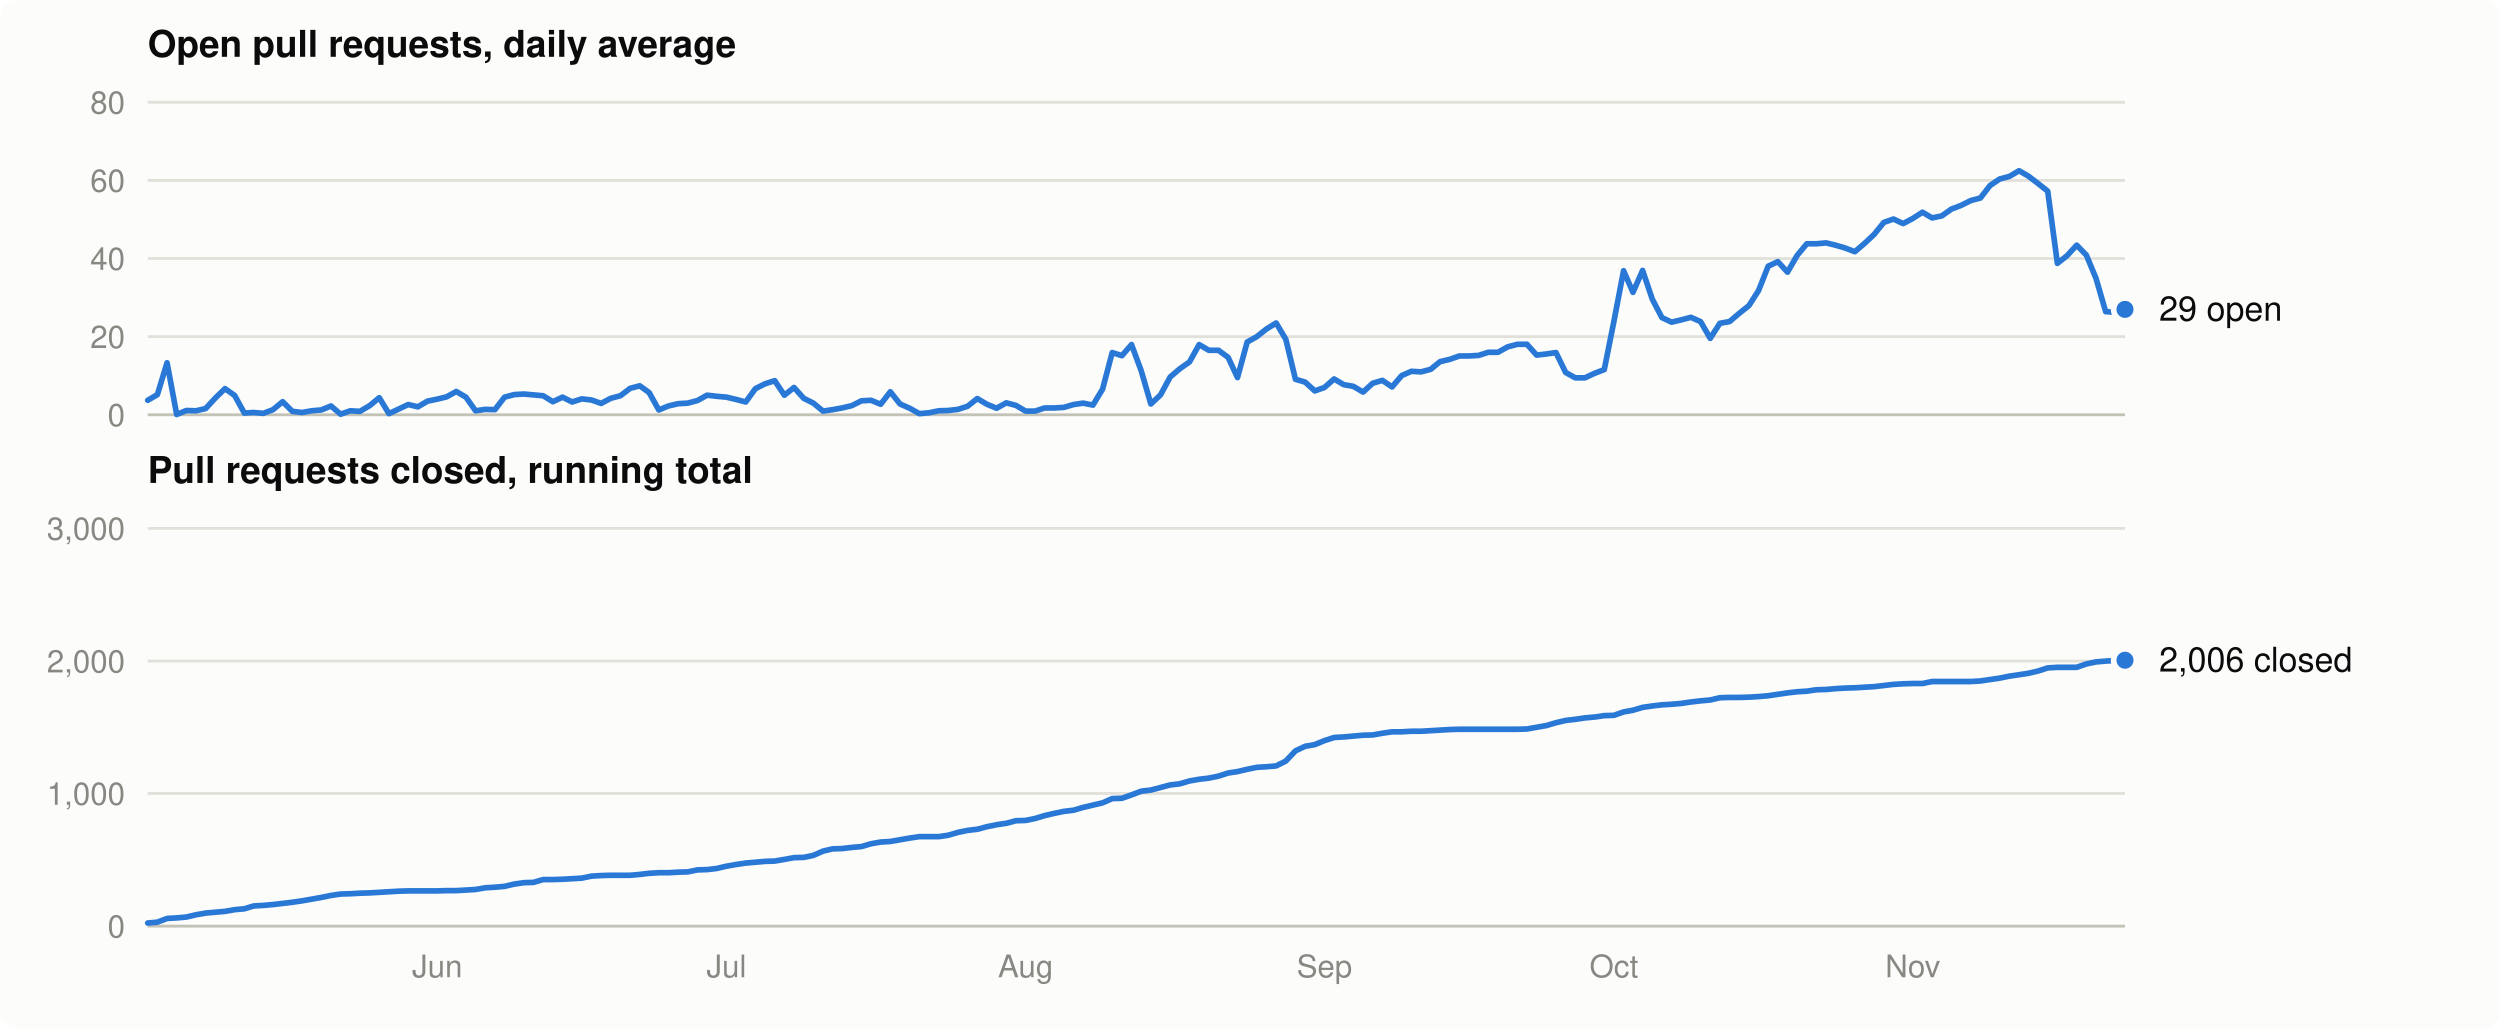
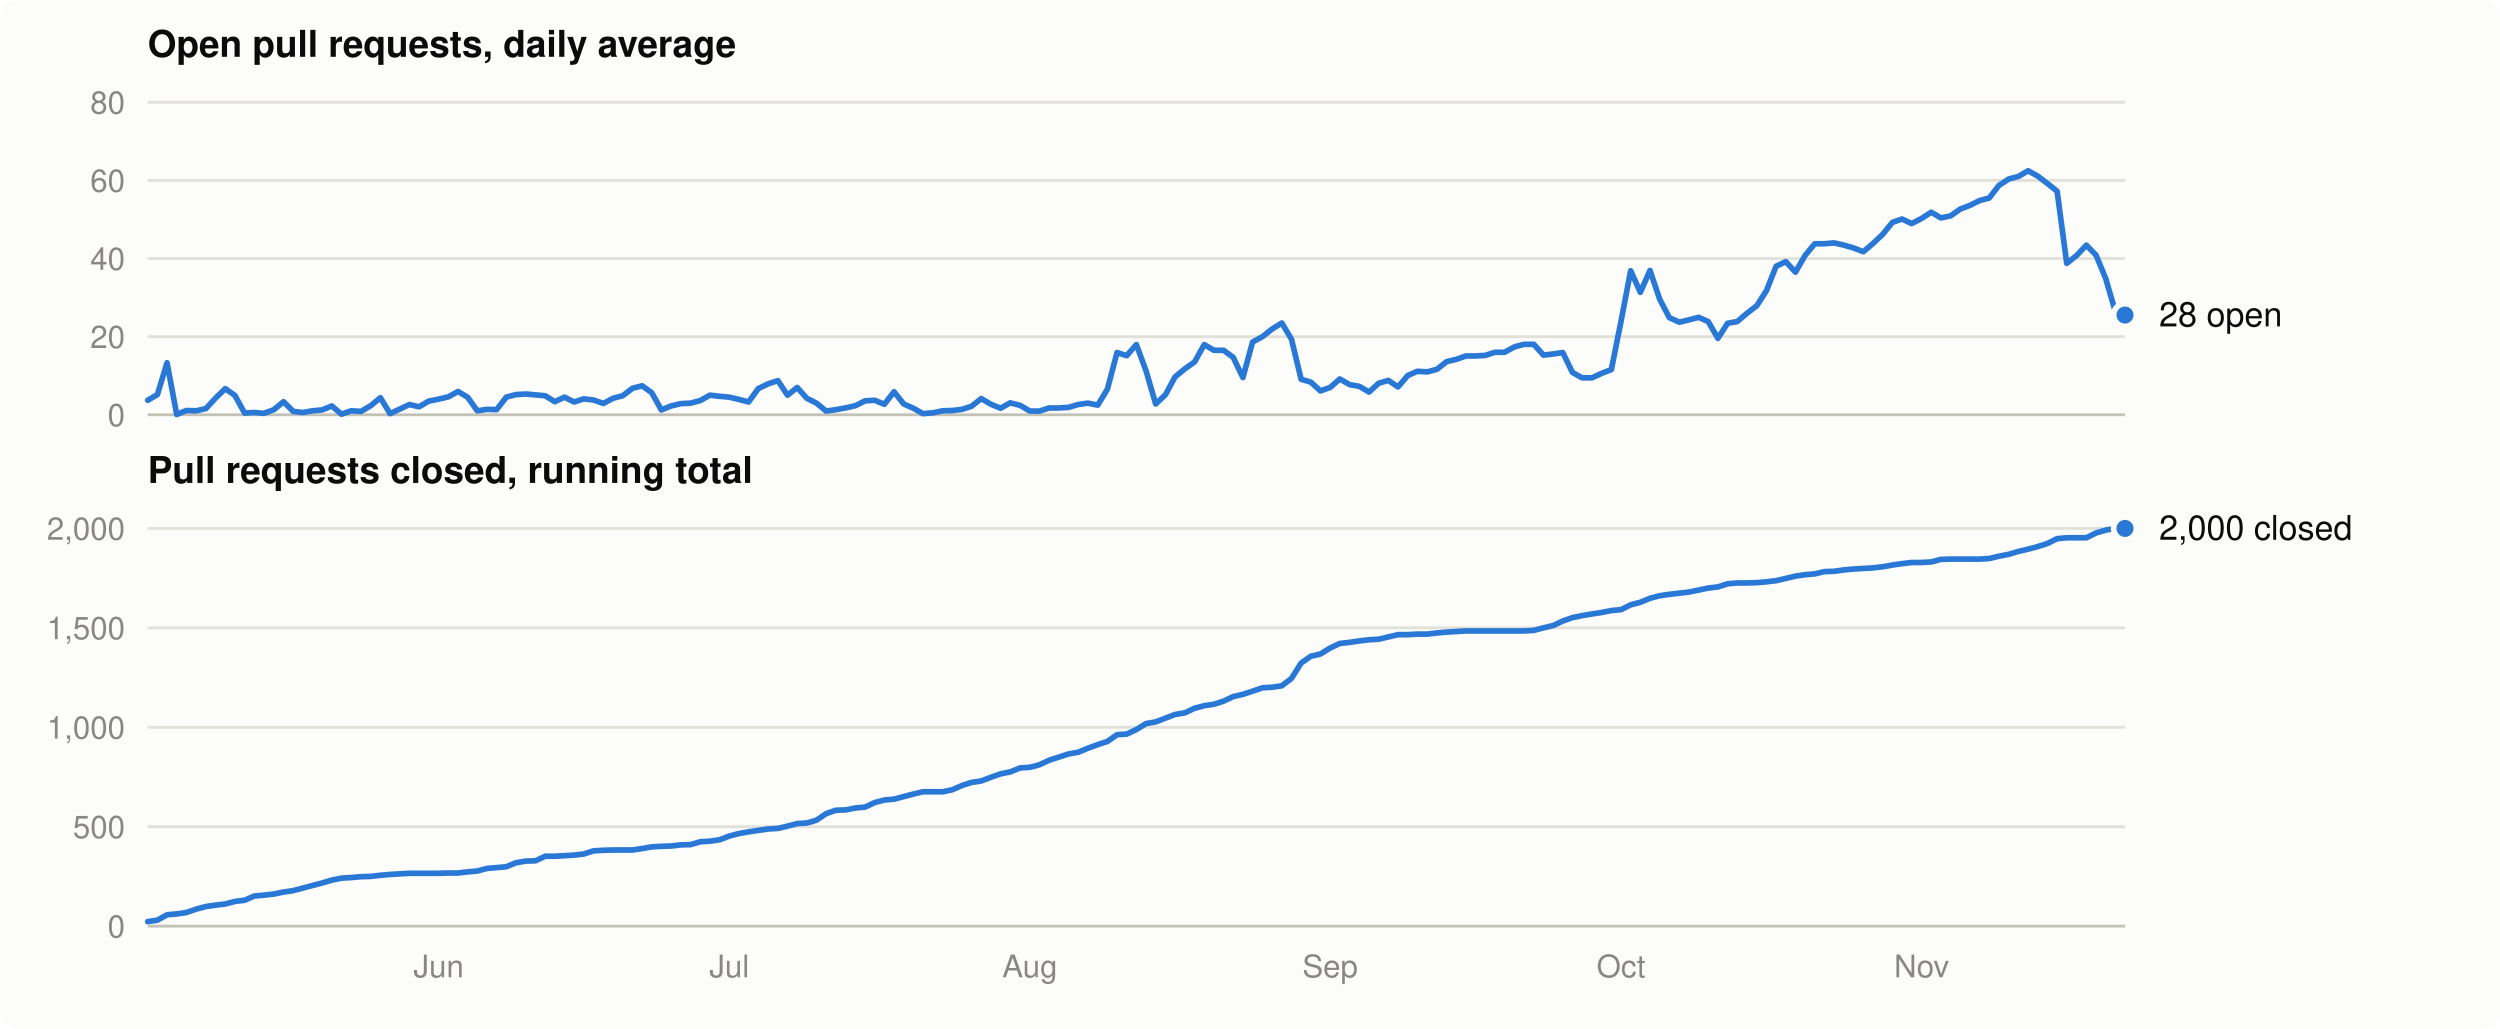
<svg xmlns="http://www.w3.org/2000/svg" width="880" height="362" viewBox="0 0 880 362" role="img" aria-labelledby="t d" font-family="-apple-system, BlinkMacSystemFont, 'Segoe UI', Helvetica, Arial, sans-serif">
  <rect width="100%" height="100%" rx="6" fill="#fcfcfb" />
  <text x="52.0" y="20.0" fill="#0b0b0b" font-size="13" font-weight="600" text-anchor="start">Open pull requests, daily average</text>
  <line x1="52" y1="146.0" x2="748" y2="146.0" stroke="#c3c2b7" stroke-width="1" />
  <text x="44.0" y="150.0" fill="#898781" font-size="11" font-weight="400" text-anchor="end">0</text>
  <line x1="52" y1="118.5" x2="748" y2="118.5" stroke="#e1e0d9" stroke-width="1" />
  <text x="44.0" y="122.5" fill="#898781" font-size="11" font-weight="400" text-anchor="end">20</text>
  <line x1="52" y1="91.0" x2="748" y2="91.0" stroke="#e1e0d9" stroke-width="1" />
  <text x="44.0" y="95.0" fill="#898781" font-size="11" font-weight="400" text-anchor="end">40</text>
  <line x1="52" y1="63.5" x2="748" y2="63.5" stroke="#e1e0d9" stroke-width="1" />
  <text x="44.0" y="67.5" fill="#898781" font-size="11" font-weight="400" text-anchor="end">60</text>
  <line x1="52" y1="36.0" x2="748" y2="36.0" stroke="#e1e0d9" stroke-width="1" />
  <text x="44.0" y="40.0" fill="#898781" font-size="11" font-weight="400" text-anchor="end">80</text>
-   <path d="M52.0,140.9 L55.4,138.9 L58.8,127.7 L62.2,145.9 L65.6,144.5 L69.0,144.6 L72.4,143.8 L75.8,140.1 L79.2,136.8 L82.6,139.2 L86.0,145.4 L89.3,145.2 L92.7,145.5 L96.1,144.2 L99.5,141.4 L102.9,144.8 L106.3,145.2 L109.7,144.6 L113.1,144.3 L116.5,142.9 L119.9,145.8 L123.3,144.6 L126.7,144.8 L130.1,142.8 L133.5,140.0 L136.9,145.6 L140.3,144.0 L143.7,142.4 L147.1,143.2 L150.5,141.2 L153.9,140.5 L157.2,139.7 L160.6,137.8 L164.0,139.8 L167.4,144.6 L170.8,144.1 L174.2,144.2 L177.6,139.8 L181.0,138.9 L184.4,138.7 L187.8,139.0 L191.2,139.3 L194.6,141.4 L198.0,139.8 L201.4,141.5 L204.8,140.4 L208.2,140.8 L211.6,142.0 L215.0,140.2 L218.4,139.3 L221.8,136.7 L225.2,135.8 L228.5,138.2 L231.9,144.3 L235.3,142.9 L238.7,142.1 L242.1,141.9 L245.5,141.0 L248.9,139.1 L252.3,139.5 L255.7,139.8 L259.1,140.6 L262.5,141.5 L265.9,136.8 L269.3,135.1 L272.7,134.0 L276.1,139.1 L279.5,136.4 L282.9,140.2 L286.3,141.9 L289.7,144.7 L293.1,144.2 L296.4,143.6 L299.8,142.8 L303.2,141.1 L306.6,140.9 L310.0,142.3 L313.4,137.9 L316.8,142.2 L320.2,143.7 L323.6,145.6 L327.0,145.3 L330.4,144.6 L333.8,144.5 L337.2,144.1 L340.6,143.0 L344.0,140.3 L347.4,142.3 L350.8,143.7 L354.2,141.8 L357.6,142.7 L361.0,144.7 L364.4,144.7 L367.7,143.6 L371.1,143.6 L374.5,143.4 L377.9,142.4 L381.3,141.9 L384.7,142.6 L388.1,137.0 L391.5,124.1 L394.9,125.2 L398.3,121.3 L401.7,130.5 L405.1,142.2 L408.5,139.0 L411.9,132.7 L415.3,129.8 L418.7,127.4 L422.1,121.3 L425.5,123.3 L428.9,123.3 L432.3,125.8 L435.6,132.9 L439.0,120.4 L442.4,118.5 L445.8,115.8 L449.2,113.7 L452.6,119.4 L456.0,133.5 L459.4,134.5 L462.8,137.6 L466.2,136.4 L469.6,133.4 L473.0,135.4 L476.4,136.0 L479.8,138.0 L483.2,134.9 L486.6,133.9 L490.0,136.2 L493.4,132.2 L496.8,130.7 L500.2,130.9 L503.6,130.0 L506.9,127.3 L510.3,126.5 L513.7,125.3 L517.1,125.3 L520.5,125.1 L523.9,124.0 L527.3,124.0 L530.7,122.1 L534.1,121.2 L537.5,121.2 L540.9,125.0 L544.3,124.6 L547.7,124.1 L551.1,131.1 L554.5,133.0 L557.9,133.0 L561.3,131.4 L564.7,130.1 L568.1,113.1 L571.5,95.3 L574.8,102.9 L578.2,95.2 L581.6,105.3 L585.0,111.8 L588.4,113.4 L591.8,112.6 L595.2,111.7 L598.6,113.2 L602.0,119.1 L605.4,113.8 L608.8,113.2 L612.2,110.3 L615.6,107.6 L619.0,102.3 L622.4,93.7 L625.8,92.1 L629.2,95.8 L632.6,89.9 L636.0,85.8 L639.4,85.8 L642.8,85.5 L646.1,86.3 L649.5,87.3 L652.9,88.6 L656.3,85.7 L659.7,82.5 L663.1,78.3 L666.5,77.1 L669.9,78.7 L673.3,76.9 L676.7,74.7 L680.1,76.7 L683.5,76.0 L686.9,73.6 L690.3,72.3 L693.7,70.6 L697.1,69.7 L700.5,65.3 L703.9,63.0 L707.3,62.1 L710.7,60.1 L714.0,62.0 L717.4,64.6 L720.8,67.3 L724.2,92.7 L727.6,90.0 L731.0,86.3 L734.4,89.8 L737.8,98.0 L741.2,109.7 L744.6,109.9 L748.0,108.9" fill="none" stroke="#2a78d6" stroke-width="2" stroke-linejoin="round" stroke-linecap="round" />
-   <circle cx="748.0" cy="108.9" r="4" fill="#2a78d6" stroke="#fcfcfb" stroke-width="2" />
-   <text x="760.0" y="112.9" fill="#0b0b0b" font-size="12" font-weight="400" text-anchor="start">29 open</text>
+   <path d="M52.0,140.9 L55.4,138.9 L58.8,127.7 L62.2,145.9 L65.6,144.5 L69.1,144.6 L72.5,143.8 L75.9,140.1 L79.3,136.8 L82.7,139.2 L86.1,145.4 L89.5,145.2 L92.9,145.5 L96.4,144.2 L99.8,141.4 L103.2,144.8 L106.6,145.2 L110.0,144.6 L113.4,144.3 L116.8,142.9 L120.2,145.8 L123.6,144.6 L127.1,144.8 L130.5,142.8 L133.9,140.0 L137.3,145.6 L140.7,144.0 L144.1,142.4 L147.5,143.2 L150.9,141.2 L154.4,140.5 L157.8,139.7 L161.2,137.8 L164.6,139.8 L168.0,144.6 L171.4,144.1 L174.8,144.2 L178.2,139.8 L181.6,138.9 L185.1,138.7 L188.5,139.0 L191.9,139.3 L195.3,141.4 L198.7,139.8 L202.1,141.5 L205.5,140.4 L208.9,140.8 L212.4,142.0 L215.8,140.2 L219.2,139.3 L222.6,136.7 L226.0,135.8 L229.4,138.2 L232.8,144.3 L236.2,142.9 L239.6,142.1 L243.1,141.9 L246.5,141.0 L249.9,139.1 L253.3,139.5 L256.7,139.8 L260.1,140.6 L263.5,141.5 L266.9,136.8 L270.4,135.1 L273.8,134.0 L277.2,139.1 L280.6,136.4 L284.0,140.2 L287.4,141.9 L290.8,144.7 L294.2,144.2 L297.6,143.6 L301.1,142.8 L304.5,141.1 L307.9,140.9 L311.3,142.3 L314.7,137.9 L318.1,142.2 L321.5,143.7 L324.9,145.6 L328.4,145.3 L331.8,144.6 L335.2,144.5 L338.6,144.1 L342.0,143.0 L345.4,140.3 L348.8,142.3 L352.2,143.7 L355.6,141.8 L359.1,142.7 L362.5,144.7 L365.9,144.7 L369.3,143.6 L372.7,143.6 L376.1,143.4 L379.5,142.4 L382.9,141.9 L386.4,142.6 L389.8,137.0 L393.2,124.1 L396.6,125.2 L400.0,121.3 L403.4,130.5 L406.8,142.2 L410.2,139.0 L413.6,132.7 L417.1,129.8 L420.5,127.4 L423.9,121.3 L427.3,123.3 L430.7,123.3 L434.1,125.8 L437.5,132.9 L440.9,120.4 L444.4,118.5 L447.8,115.8 L451.2,113.7 L454.6,119.4 L458.0,133.5 L461.4,134.5 L464.8,137.6 L468.2,136.4 L471.6,133.4 L475.1,135.4 L478.5,136.0 L481.9,138.0 L485.3,134.9 L488.7,133.9 L492.1,136.2 L495.5,132.2 L498.9,130.7 L502.4,130.9 L505.8,130.0 L509.2,127.3 L512.6,126.5 L516.0,125.3 L519.4,125.3 L522.8,125.1 L526.2,124.0 L529.6,124.0 L533.1,122.1 L536.5,121.2 L539.9,121.2 L543.3,125.0 L546.7,124.6 L550.1,124.1 L553.5,131.1 L556.9,133.0 L560.4,133.0 L563.8,131.4 L567.2,130.1 L570.6,113.1 L574.0,95.3 L577.4,102.9 L580.8,95.2 L584.2,105.3 L587.6,111.8 L591.1,113.4 L594.5,112.6 L597.9,111.7 L601.3,113.2 L604.7,119.1 L608.1,113.8 L611.5,113.2 L614.9,110.3 L618.4,107.6 L621.8,102.3 L625.2,93.7 L628.6,92.1 L632.0,95.8 L635.4,89.9 L638.8,85.8 L642.2,85.8 L645.6,85.5 L649.1,86.3 L652.5,87.3 L655.9,88.6 L659.3,85.7 L662.7,82.5 L666.1,78.3 L669.5,77.1 L672.9,78.7 L676.4,76.9 L679.8,74.7 L683.2,76.7 L686.6,76.0 L690.0,73.6 L693.4,72.3 L696.8,70.6 L700.2,69.7 L703.6,65.3 L707.1,63.0 L710.5,62.1 L713.9,60.1 L717.3,62.0 L720.7,64.6 L724.1,67.3 L727.5,92.7 L730.9,90.0 L734.4,86.3 L737.8,89.8 L741.2,98.0 L744.6,109.7 L748.0,110.9" fill="none" stroke="#2a78d6" stroke-width="2" stroke-linejoin="round" stroke-linecap="round" />
+   <circle cx="748.0" cy="110.9" r="4" fill="#2a78d6" stroke="#fcfcfb" stroke-width="2" />
+   <text x="760.0" y="114.9" fill="#0b0b0b" font-size="12" font-weight="400" text-anchor="start">28 open</text>
  <text x="52.0" y="170.0" fill="#0b0b0b" font-size="13" font-weight="600" text-anchor="start">Pull requests closed, running total</text>
  <line x1="52" y1="326.0" x2="748" y2="326.0" stroke="#c3c2b7" stroke-width="1" />
  <text x="44.0" y="330.0" fill="#898781" font-size="11" font-weight="400" text-anchor="end">0</text>
-   <line x1="52" y1="279.3" x2="748" y2="279.3" stroke="#e1e0d9" stroke-width="1" />
-   <text x="44.0" y="283.3" fill="#898781" font-size="11" font-weight="400" text-anchor="end">1,000</text>
-   <line x1="52" y1="232.7" x2="748" y2="232.7" stroke="#e1e0d9" stroke-width="1" />
-   <text x="44.0" y="236.7" fill="#898781" font-size="11" font-weight="400" text-anchor="end">2,000</text>
+   <line x1="52" y1="291.0" x2="748" y2="291.0" stroke="#e1e0d9" stroke-width="1" />
+   <text x="44.0" y="295.0" fill="#898781" font-size="11" font-weight="400" text-anchor="end">500</text>
+   <line x1="52" y1="256.0" x2="748" y2="256.0" stroke="#e1e0d9" stroke-width="1" />
+   <text x="44.0" y="260.0" fill="#898781" font-size="11" font-weight="400" text-anchor="end">1,000</text>
+   <line x1="52" y1="221.0" x2="748" y2="221.0" stroke="#e1e0d9" stroke-width="1" />
+   <text x="44.0" y="225.0" fill="#898781" font-size="11" font-weight="400" text-anchor="end">1,500</text>
  <line x1="52" y1="186.0" x2="748" y2="186.0" stroke="#e1e0d9" stroke-width="1" />
-   <text x="44.0" y="190.0" fill="#898781" font-size="11" font-weight="400" text-anchor="end">3,000</text>
-   <path d="M52.0,324.9 L55.4,324.6 L58.8,323.3 L62.2,323.1 L65.6,322.8 L69.0,322.0 L72.4,321.4 L75.8,321.1 L79.2,320.8 L82.6,320.2 L86.0,319.9 L89.3,318.9 L92.7,318.7 L96.1,318.4 L99.5,318.0 L102.9,317.6 L106.3,317.1 L109.7,316.5 L113.1,315.9 L116.5,315.2 L119.9,314.7 L123.3,314.6 L126.7,314.4 L130.1,314.3 L133.5,314.1 L136.9,313.9 L140.3,313.7 L143.7,313.6 L147.1,313.6 L150.5,313.6 L153.9,313.6 L157.2,313.5 L160.6,313.5 L164.0,313.3 L167.4,313.1 L170.8,312.5 L174.2,312.3 L177.6,312.0 L181.0,311.2 L184.4,310.7 L187.8,310.6 L191.2,309.6 L194.6,309.6 L198.0,309.5 L201.4,309.3 L204.8,309.1 L208.2,308.4 L211.6,308.2 L215.0,308.1 L218.4,308.1 L221.8,308.1 L225.2,307.8 L228.5,307.4 L231.9,307.2 L235.3,307.2 L238.7,307.0 L242.1,306.9 L245.5,306.2 L248.9,306.1 L252.3,305.7 L255.7,304.9 L259.1,304.3 L262.5,303.8 L265.9,303.5 L269.3,303.2 L272.7,303.1 L276.1,302.5 L279.5,301.9 L282.9,301.8 L286.3,301.1 L289.7,299.6 L293.1,298.8 L296.4,298.7 L299.8,298.3 L303.2,298.0 L306.6,297.0 L310.0,296.4 L313.4,296.2 L316.8,295.6 L320.2,295.0 L323.6,294.5 L327.0,294.5 L330.4,294.5 L333.8,294.0 L337.2,293.0 L340.6,292.3 L344.0,291.9 L347.4,291.0 L350.8,290.3 L354.2,289.8 L357.6,288.9 L361.0,288.8 L364.4,288.1 L367.7,287.1 L371.1,286.3 L374.5,285.6 L377.9,285.2 L381.3,284.2 L384.7,283.4 L388.1,282.6 L391.5,281.1 L394.9,281.0 L398.3,279.8 L401.7,278.5 L405.1,278.1 L408.5,277.2 L411.9,276.3 L415.3,275.9 L418.7,274.9 L422.1,274.3 L425.5,273.9 L428.9,273.2 L432.3,272.1 L435.6,271.6 L439.0,270.8 L442.4,270.1 L445.8,269.9 L449.2,269.6 L452.6,267.9 L456.0,264.3 L459.4,262.7 L462.8,262.1 L466.2,260.7 L469.6,259.6 L473.0,259.4 L476.4,259.1 L479.8,258.8 L483.2,258.7 L486.6,258.1 L490.0,257.6 L493.4,257.6 L496.8,257.4 L500.2,257.4 L503.6,257.2 L506.9,257.0 L510.3,256.8 L513.7,256.7 L517.1,256.7 L520.5,256.7 L523.9,256.7 L527.3,256.7 L530.7,256.7 L534.1,256.7 L537.5,256.6 L540.9,256.0 L544.3,255.4 L547.7,254.4 L551.1,253.6 L554.5,253.2 L557.9,252.7 L561.3,252.4 L564.7,251.9 L568.1,251.8 L571.5,250.6 L574.8,250.0 L578.2,249.0 L581.6,248.5 L585.0,248.1 L588.4,247.9 L591.8,247.6 L595.2,247.1 L598.6,246.7 L602.0,246.4 L605.4,245.6 L608.8,245.5 L612.2,245.5 L615.6,245.4 L619.0,245.2 L622.4,244.9 L625.8,244.4 L629.2,243.9 L632.6,243.5 L636.0,243.3 L639.4,242.8 L642.8,242.7 L646.1,242.4 L649.5,242.2 L652.9,242.1 L656.3,241.9 L659.7,241.7 L663.1,241.3 L666.5,240.9 L669.9,240.7 L673.3,240.6 L676.7,240.6 L680.1,239.9 L683.5,239.9 L686.9,239.9 L690.3,239.9 L693.7,239.9 L697.1,239.7 L700.5,239.2 L703.9,238.7 L707.3,238.0 L710.7,237.5 L714.0,237.0 L717.4,236.2 L720.8,235.1 L724.2,234.9 L727.6,234.9 L731.0,234.9 L734.4,233.7 L737.8,233.0 L741.2,232.7 L744.6,232.5 L748.0,232.4" fill="none" stroke="#2a78d6" stroke-width="2" stroke-linejoin="round" stroke-linecap="round" />
-   <circle cx="748.0" cy="232.4" r="4" fill="#2a78d6" stroke="#fcfcfb" stroke-width="2" />
-   <text x="760.0" y="236.4" fill="#0b0b0b" font-size="12" font-weight="400" text-anchor="start">2,006 closed</text>
-   <text x="153.9" y="344.0" fill="#898781" font-size="11" font-weight="400" text-anchor="middle">Jun</text>
-   <text x="255.7" y="344.0" fill="#898781" font-size="11" font-weight="400" text-anchor="middle">Jul</text>
-   <text x="361.0" y="344.0" fill="#898781" font-size="11" font-weight="400" text-anchor="middle">Aug</text>
-   <text x="466.2" y="344.0" fill="#898781" font-size="11" font-weight="400" text-anchor="middle">Sep</text>
-   <text x="568.1" y="344.0" fill="#898781" font-size="11" font-weight="400" text-anchor="middle">Oct</text>
-   <text x="673.3" y="344.0" fill="#898781" font-size="11" font-weight="400" text-anchor="middle">Nov</text>
+   <text x="44.0" y="190.0" fill="#898781" font-size="11" font-weight="400" text-anchor="end">2,000</text>
+   <path d="M52.0,324.4 L55.4,323.9 L58.8,322.0 L62.2,321.7 L65.6,321.2 L69.1,320.0 L72.5,319.1 L75.9,318.6 L79.3,318.2 L82.7,317.3 L86.1,316.9 L89.5,315.4 L92.9,315.1 L96.4,314.7 L99.8,314.0 L103.2,313.5 L106.6,312.6 L110.0,311.7 L113.4,310.8 L116.8,309.8 L120.2,309.1 L123.6,308.9 L127.1,308.6 L130.5,308.5 L133.9,308.1 L137.3,307.8 L140.7,307.6 L144.1,307.4 L147.5,307.4 L150.9,307.4 L154.4,307.4 L157.8,307.3 L161.2,307.3 L164.6,306.9 L168.0,306.6 L171.4,305.7 L174.8,305.4 L178.2,305.1 L181.6,303.7 L185.1,303.1 L188.5,303.0 L191.9,301.4 L195.3,301.4 L198.7,301.2 L202.1,301.0 L205.5,300.6 L208.9,299.5 L212.4,299.3 L215.8,299.2 L219.2,299.2 L222.6,299.2 L226.0,298.7 L229.4,298.1 L232.8,297.9 L236.2,297.8 L239.6,297.4 L243.1,297.3 L246.5,296.3 L249.9,296.1 L253.3,295.6 L256.7,294.3 L260.1,293.4 L263.5,292.8 L266.9,292.3 L270.4,291.8 L273.8,291.6 L277.2,290.8 L280.6,289.9 L284.0,289.7 L287.4,288.7 L290.8,286.4 L294.2,285.2 L297.6,285.1 L301.1,284.4 L304.5,284.1 L307.9,282.5 L311.3,281.6 L314.7,281.3 L318.1,280.4 L321.5,279.5 L324.9,278.7 L328.4,278.7 L331.8,278.7 L335.2,278.0 L338.6,276.5 L342.0,275.4 L345.4,274.9 L348.8,273.6 L352.2,272.4 L355.6,271.7 L359.1,270.3 L362.5,270.1 L365.9,269.2 L369.3,267.6 L372.7,266.5 L376.1,265.4 L379.5,264.8 L382.9,263.4 L386.4,262.1 L389.8,261.0 L393.2,258.6 L396.6,258.4 L400.0,256.8 L403.4,254.7 L406.8,254.1 L410.2,252.8 L413.6,251.5 L417.1,250.9 L420.5,249.3 L423.9,248.4 L427.3,247.9 L430.7,246.8 L434.1,245.2 L437.5,244.4 L440.9,243.3 L444.4,242.1 L447.8,241.9 L451.2,241.4 L454.6,238.8 L458.0,233.4 L461.4,231.0 L464.8,230.2 L468.2,228.1 L471.6,226.5 L475.1,226.1 L478.5,225.6 L481.9,225.2 L485.3,225.0 L488.7,224.2 L492.1,223.4 L495.5,223.4 L498.9,223.2 L502.4,223.2 L505.8,222.8 L509.2,222.5 L512.6,222.3 L516.0,222.1 L519.4,222.1 L522.8,222.1 L526.2,222.1 L529.6,222.1 L533.1,222.1 L536.5,222.1 L539.9,221.9 L543.3,221.0 L546.7,220.2 L550.1,218.6 L553.5,217.4 L556.9,216.7 L560.4,216.1 L563.8,215.6 L567.2,214.9 L570.6,214.6 L574.0,212.9 L577.4,212.0 L580.8,210.6 L584.2,209.7 L587.6,209.2 L591.1,208.8 L594.5,208.4 L597.9,207.7 L601.3,207.0 L604.7,206.6 L608.1,205.5 L611.5,205.2 L614.9,205.2 L618.4,205.1 L621.8,204.8 L625.2,204.4 L628.6,203.6 L632.0,202.8 L635.4,202.3 L638.8,202.0 L642.2,201.2 L645.6,201.1 L649.1,200.6 L652.5,200.3 L655.9,200.1 L659.3,199.9 L662.7,199.5 L666.1,198.9 L669.5,198.4 L672.9,198.0 L676.4,198.0 L679.8,197.8 L683.2,196.9 L686.6,196.8 L690.0,196.8 L693.4,196.8 L696.8,196.8 L700.2,196.6 L703.6,195.8 L707.1,195.1 L710.5,194.1 L713.9,193.3 L717.3,192.4 L720.7,191.3 L724.1,189.6 L727.5,189.3 L730.9,189.3 L734.4,189.3 L737.8,187.6 L741.2,186.6 L744.6,186.0 L748.0,186.0" fill="none" stroke="#2a78d6" stroke-width="2" stroke-linejoin="round" stroke-linecap="round" />
+   <circle cx="748.0" cy="186.0" r="4" fill="#2a78d6" stroke="#fcfcfb" stroke-width="2" />
+   <text x="760.0" y="190.0" fill="#0b0b0b" font-size="12" font-weight="400" text-anchor="start">2,000 closed</text>
+   <text x="154.4" y="344.0" fill="#898781" font-size="11" font-weight="400" text-anchor="middle">Jun</text>
+   <text x="256.7" y="344.0" fill="#898781" font-size="11" font-weight="400" text-anchor="middle">Jul</text>
+   <text x="362.5" y="344.0" fill="#898781" font-size="11" font-weight="400" text-anchor="middle">Aug</text>
+   <text x="468.2" y="344.0" fill="#898781" font-size="11" font-weight="400" text-anchor="middle">Sep</text>
+   <text x="570.6" y="344.0" fill="#898781" font-size="11" font-weight="400" text-anchor="middle">Oct</text>
+   <text x="676.4" y="344.0" fill="#898781" font-size="11" font-weight="400" text-anchor="middle">Nov</text>
</svg>
